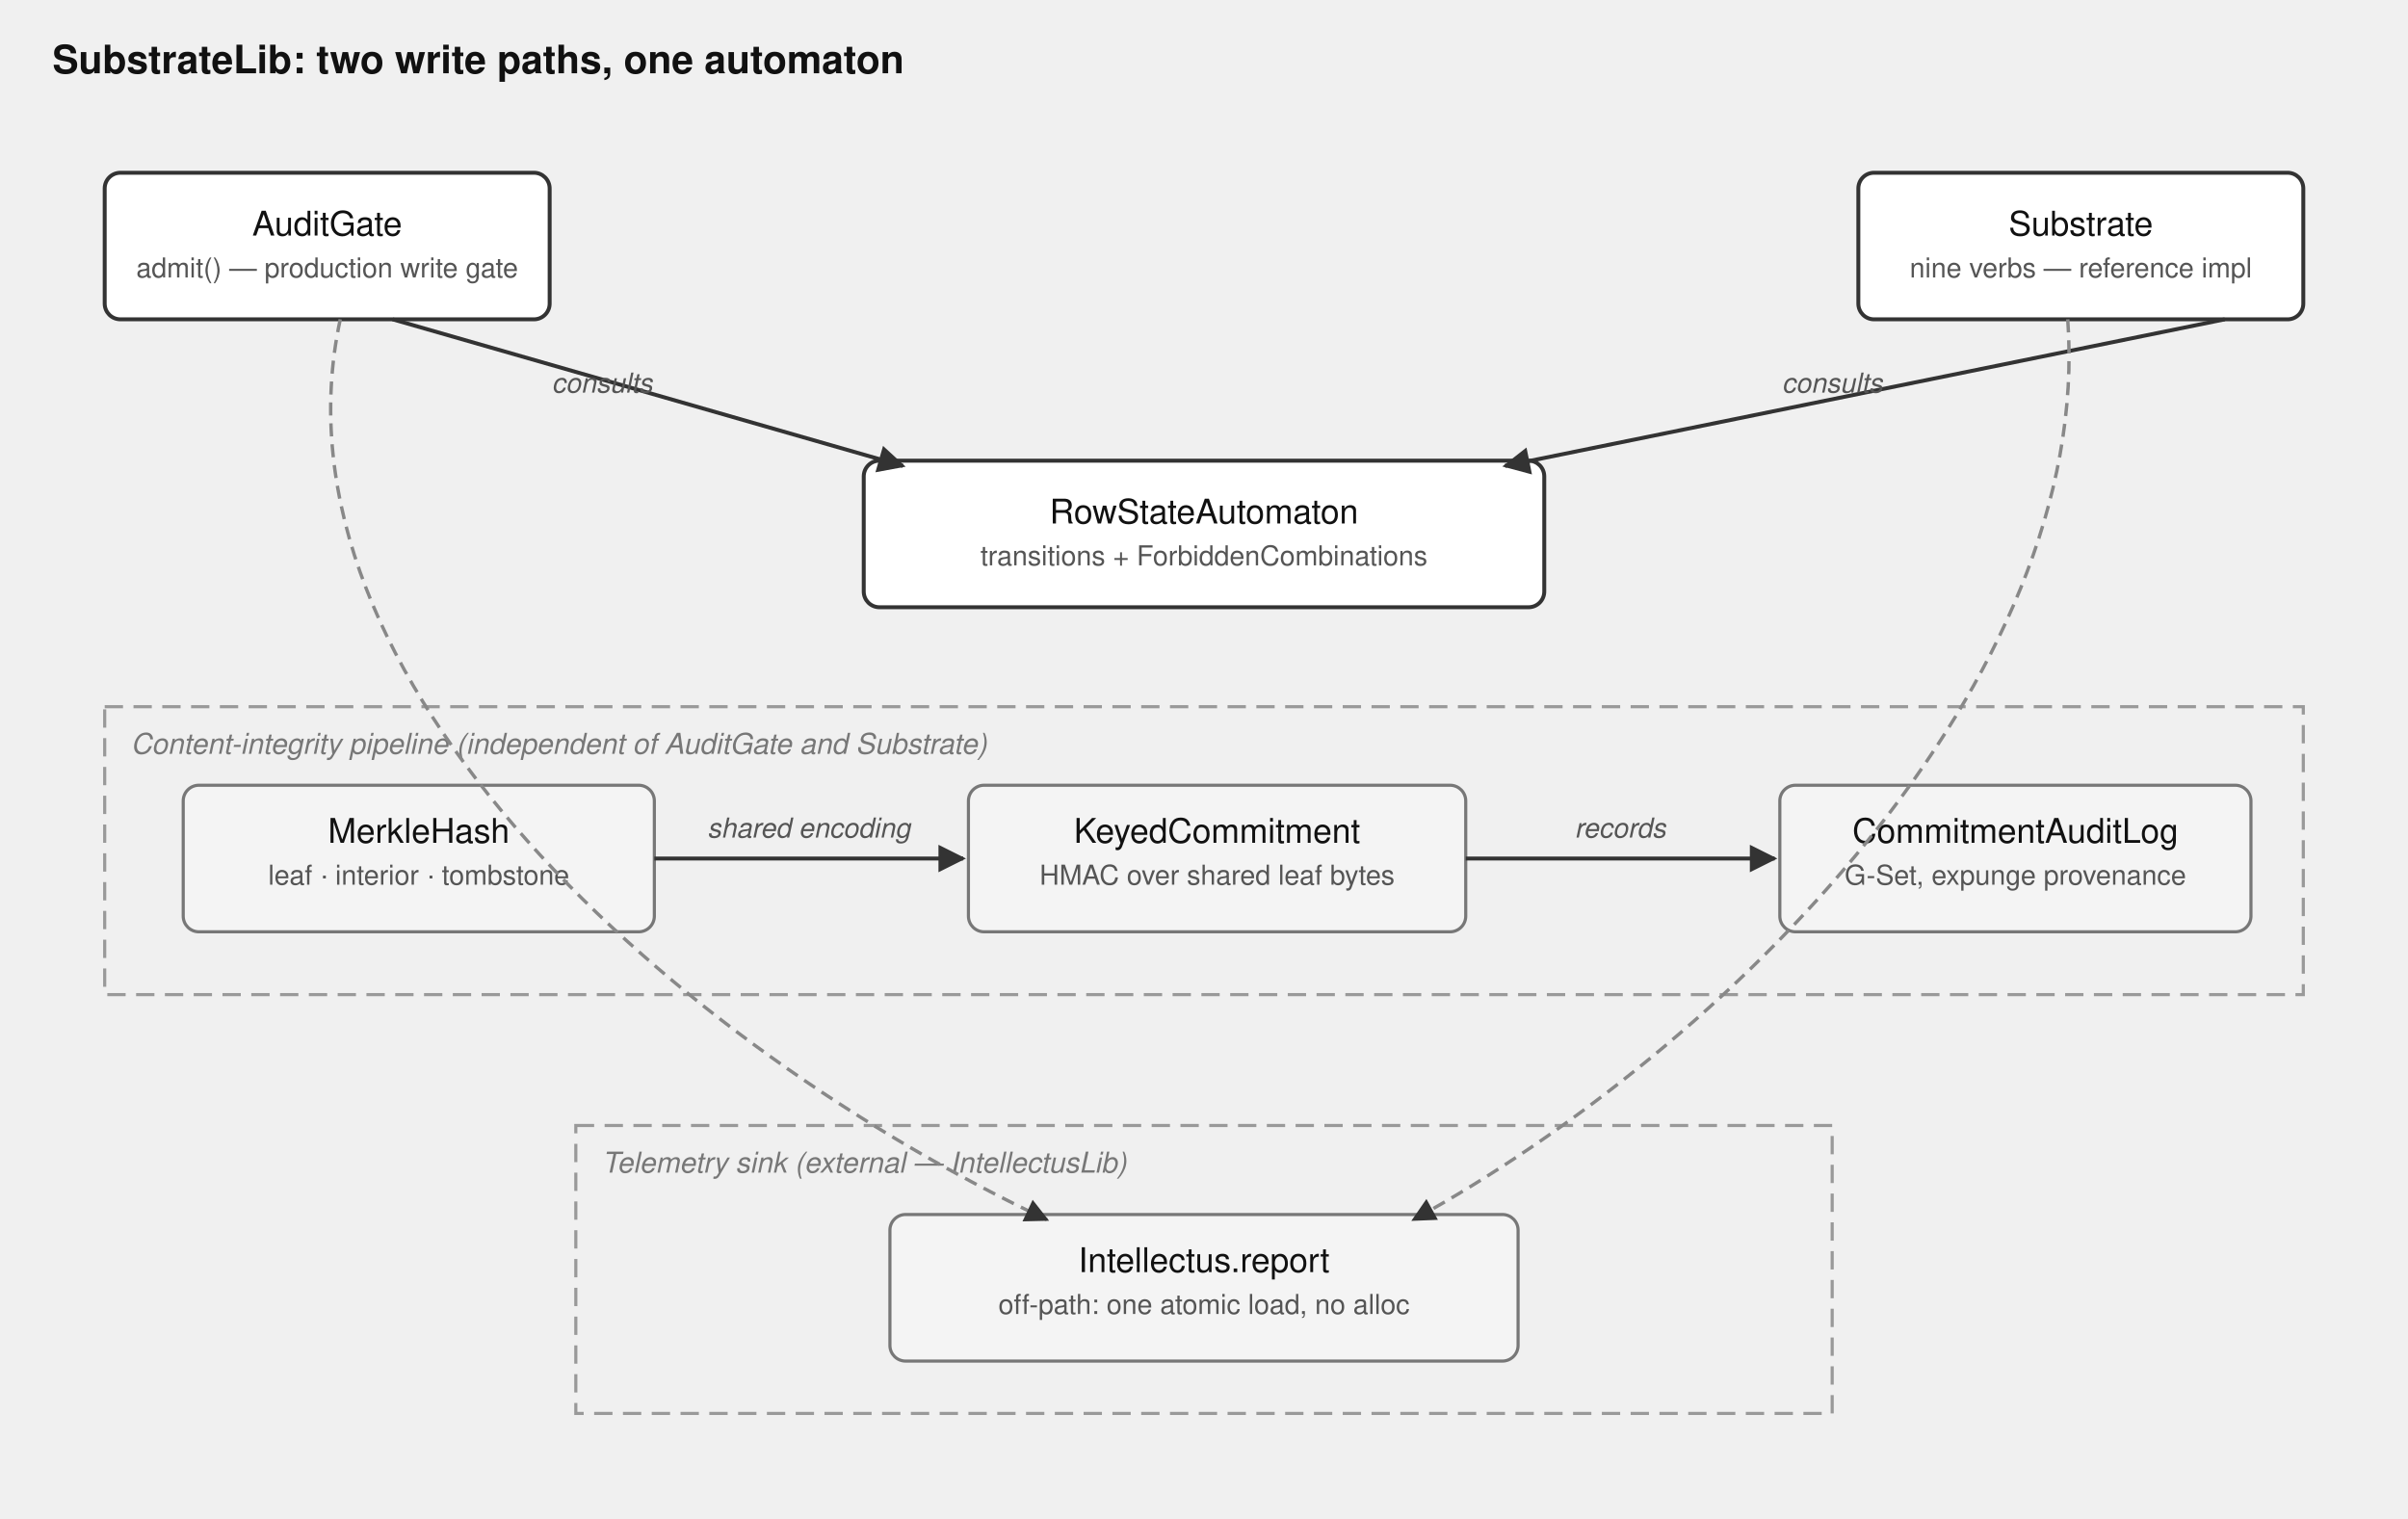
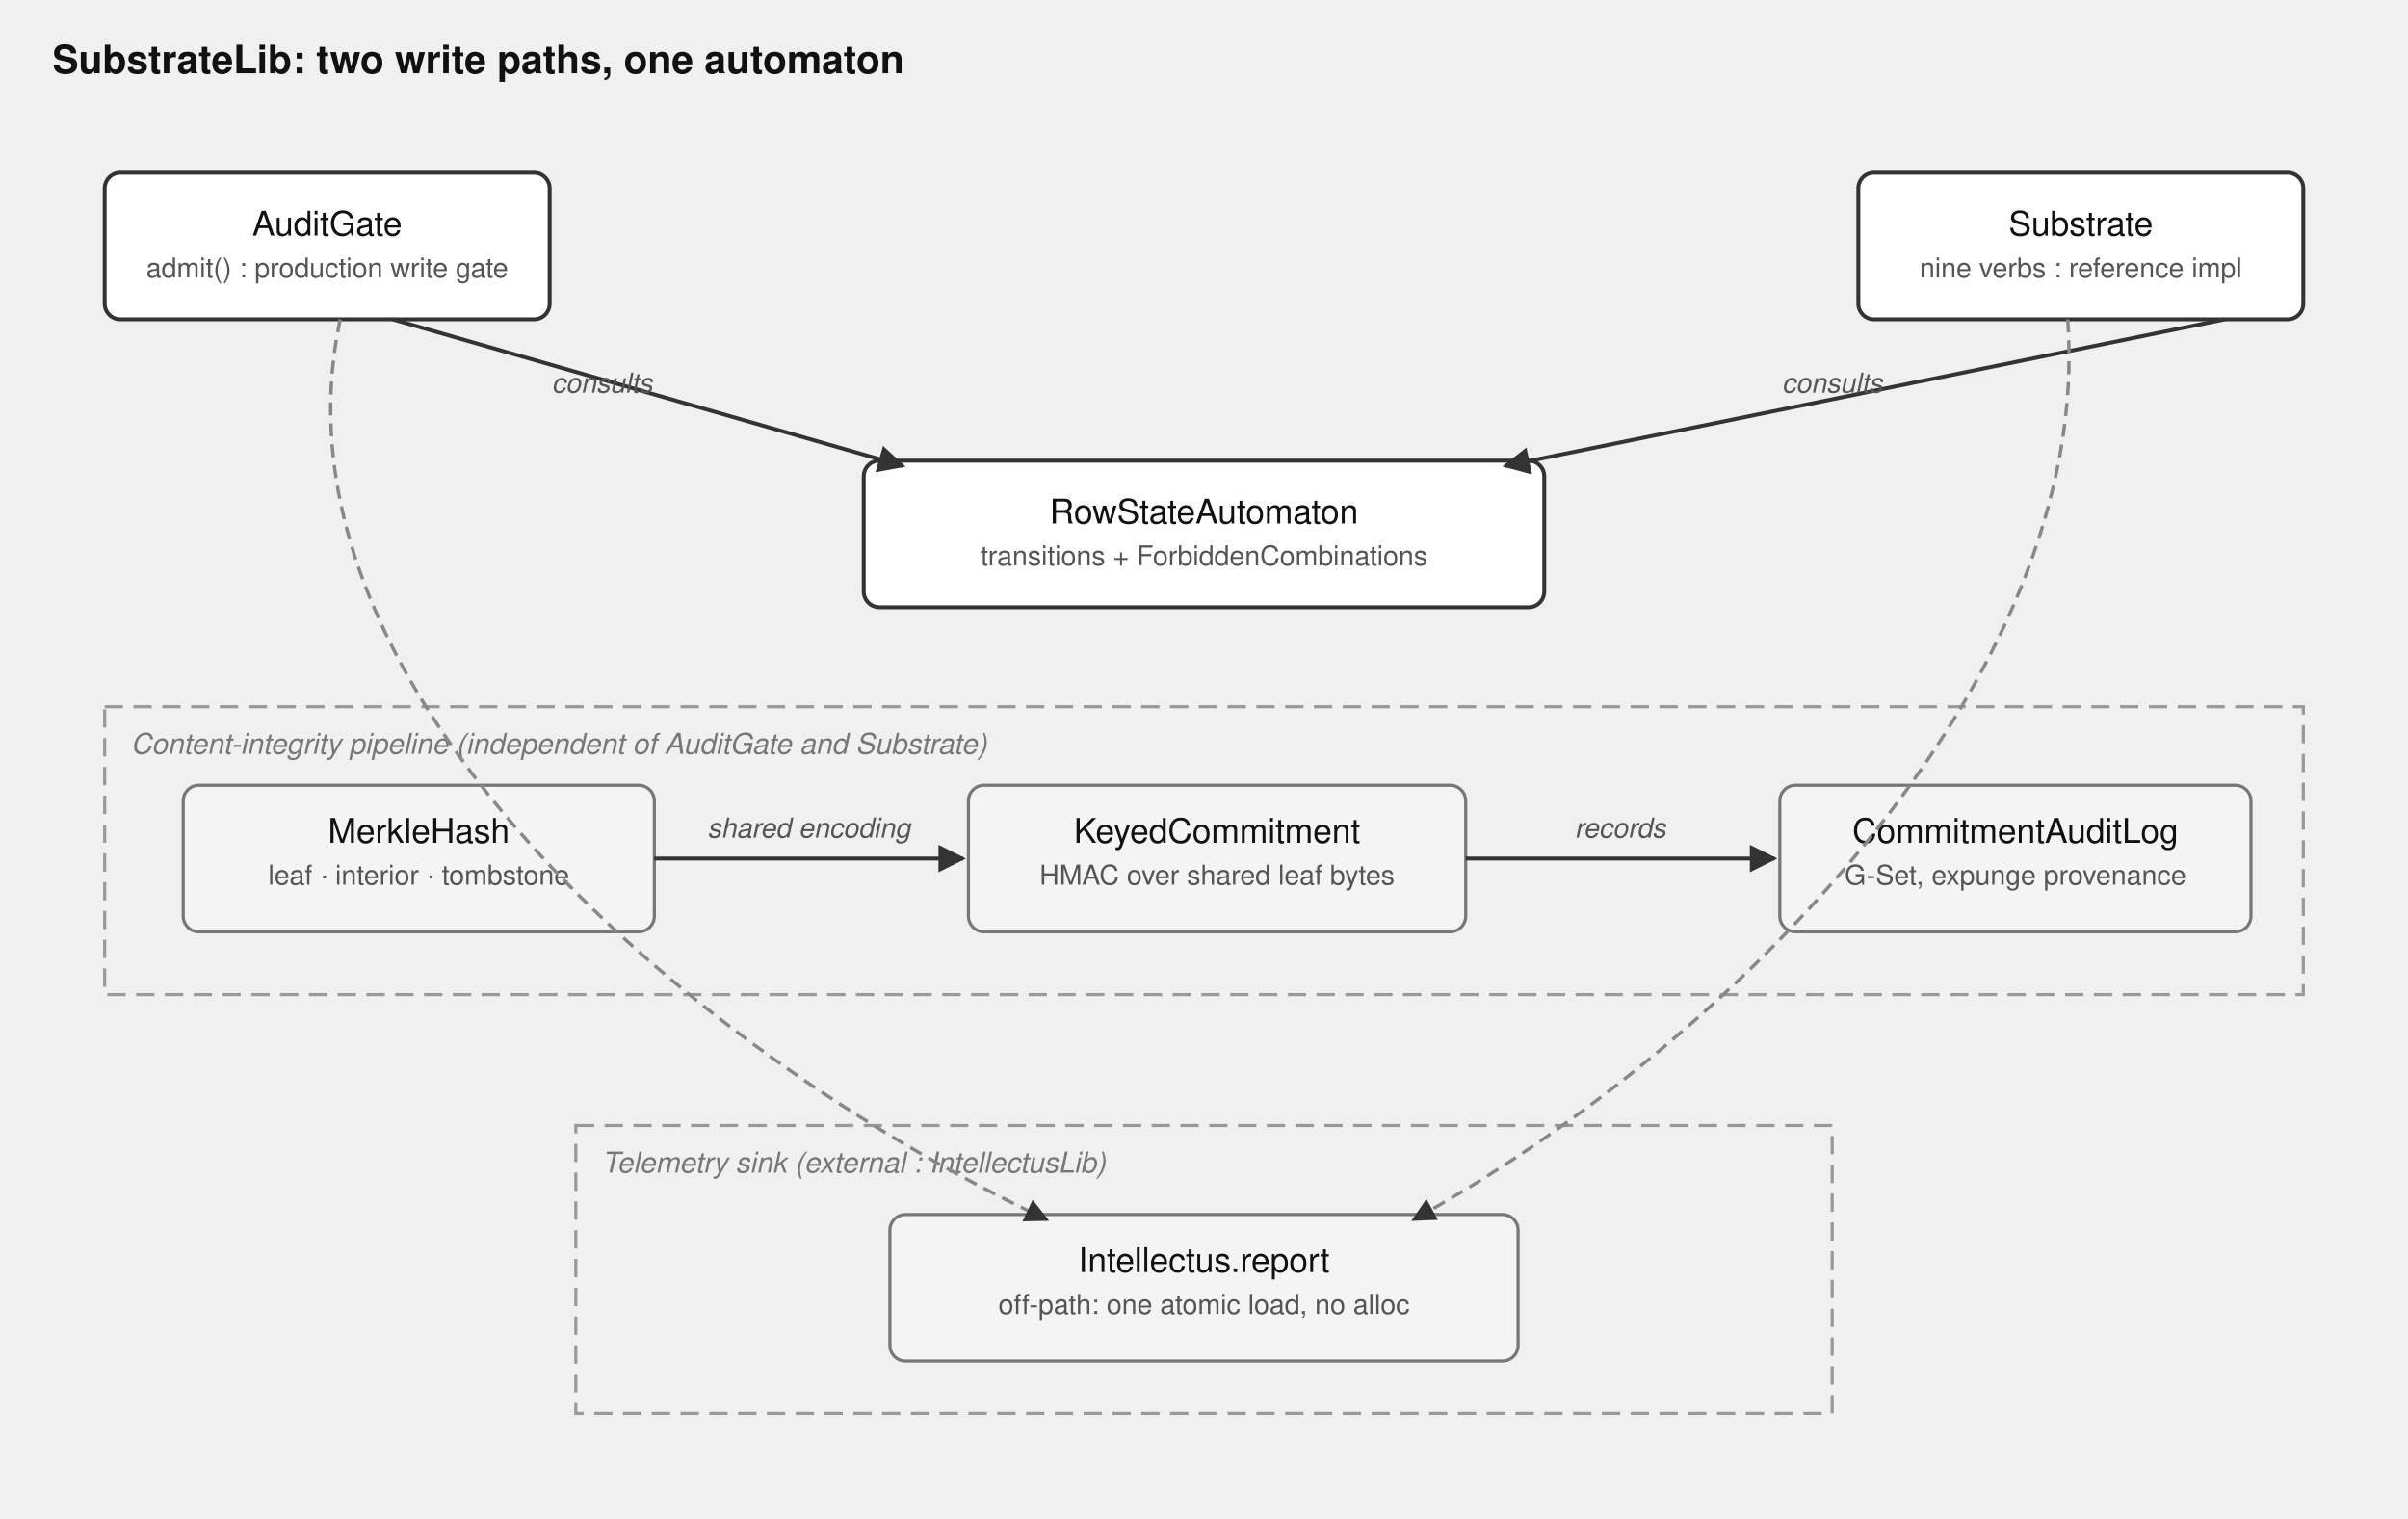
<svg xmlns="http://www.w3.org/2000/svg" width="920" height="580" viewBox="0 0 920 580" font-family="Helvetica, Arial, sans-serif">
  <defs>
    <marker id="arrow" viewBox="0 0 10 10" refX="9" refY="5" markerWidth="7" markerHeight="7" orient="auto-start-reverse">
      <path d="M 0 0 L 10 5 L 0 10 z" fill="#333" />
    </marker>
  </defs>
  <style>
    .box   { fill: #ffffff; stroke: #333; stroke-width: 1.5; }
    .art   { fill: #f4f4f4; stroke: #777; stroke-width: 1.2; }
    .label { font-size: 13px; fill: #111; }
    .sub   { font-size: 10.5px; fill: #555; }
    .flow  { stroke: #333; stroke-width: 1.5; fill: none; marker-end: url(#arrow); }
    .loop  { stroke: #888; stroke-width: 1.3; fill: none; marker-end: url(#arrow); stroke-dasharray: 5 3; }
    .region { fill: none; stroke: #999; stroke-width: 1.2; stroke-dasharray: 7 4; }
    .regionlabel { font-size: 11px; fill: #777; font-style: italic; }
  </style>
  <text x="20" y="28" font-size="15" font-weight="bold" fill="#111">SubstrateLib: two write paths, one automaton</text>
  <rect class="box" x="40" y="66" width="170" height="56" rx="6" />
  <text class="label" x="125" y="90" text-anchor="middle">AuditGate</text>
-   <text class="sub" x="125" y="106" text-anchor="middle">admit() — production write gate</text>
+   <text class="sub" x="125" y="106" text-anchor="middle">admit() : production write gate</text>
  <rect class="box" x="710" y="66" width="170" height="56" rx="6" />
  <text class="label" x="795" y="90" text-anchor="middle">Substrate</text>
-   <text class="sub" x="795" y="106" text-anchor="middle">nine verbs — reference impl</text>
+   <text class="sub" x="795" y="106" text-anchor="middle">nine verbs : reference impl</text>
  <rect class="box" x="330" y="176" width="260" height="56" rx="6" />
  <text class="label" x="460" y="200" text-anchor="middle">RowStateAutomaton</text>
  <text class="sub" x="460" y="216" text-anchor="middle">transitions + ForbiddenCombinations</text>
  <line class="flow" x1="150" y1="122" x2="345" y2="178" />
  <line class="flow" x1="850" y1="122" x2="575" y2="178" />
  <text class="sub" x="230" y="150" text-anchor="middle" font-style="italic">consults</text>
  <text class="sub" x="700" y="150" text-anchor="middle" font-style="italic">consults</text>
  <rect class="region" x="40" y="270" width="840" height="110" />
  <text class="regionlabel" x="50" y="288">Content-integrity pipeline (independent of AuditGate and Substrate)</text>
  <rect class="art" x="70" y="300" width="180" height="56" rx="6" />
  <text class="label" x="160" y="322" text-anchor="middle">MerkleHash</text>
  <text class="sub" x="160" y="338" text-anchor="middle">leaf · interior · tombstone</text>
  <rect class="art" x="370" y="300" width="190" height="56" rx="6" />
  <text class="label" x="465" y="322" text-anchor="middle">KeyedCommitment</text>
  <text class="sub" x="465" y="338" text-anchor="middle">HMAC over shared leaf bytes</text>
  <rect class="art" x="680" y="300" width="180" height="56" rx="6" />
  <text class="label" x="770" y="322" text-anchor="middle">CommitmentAuditLog</text>
  <text class="sub" x="770" y="338" text-anchor="middle">G-Set, expunge provenance</text>
  <line class="flow" x1="250" y1="328" x2="368" y2="328" />
  <text class="sub" x="309" y="320" text-anchor="middle" font-style="italic">shared encoding</text>
  <line class="flow" x1="560" y1="328" x2="678" y2="328" />
  <text class="sub" x="619" y="320" text-anchor="middle" font-style="italic">records</text>
  <rect class="region" x="220" y="430" width="480" height="110" />
-   <text class="regionlabel" x="230" y="448">Telemetry sink (external — IntellectusLib)</text>
+   <text class="regionlabel" x="230" y="448">Telemetry sink (external : IntellectusLib)</text>
  <rect class="art" x="340" y="464" width="240" height="56" rx="6" />
  <text class="label" x="460" y="486" text-anchor="middle">Intellectus.report</text>
  <text class="sub" x="460" y="502" text-anchor="middle">off-path: one atomic load, no alloc</text>
  <path class="loop" d="M 130 122 C 100 260, 260 400, 400 466" />
  <path class="loop" d="M 790 122 C 800 260, 660 400, 540 466" />
</svg>
